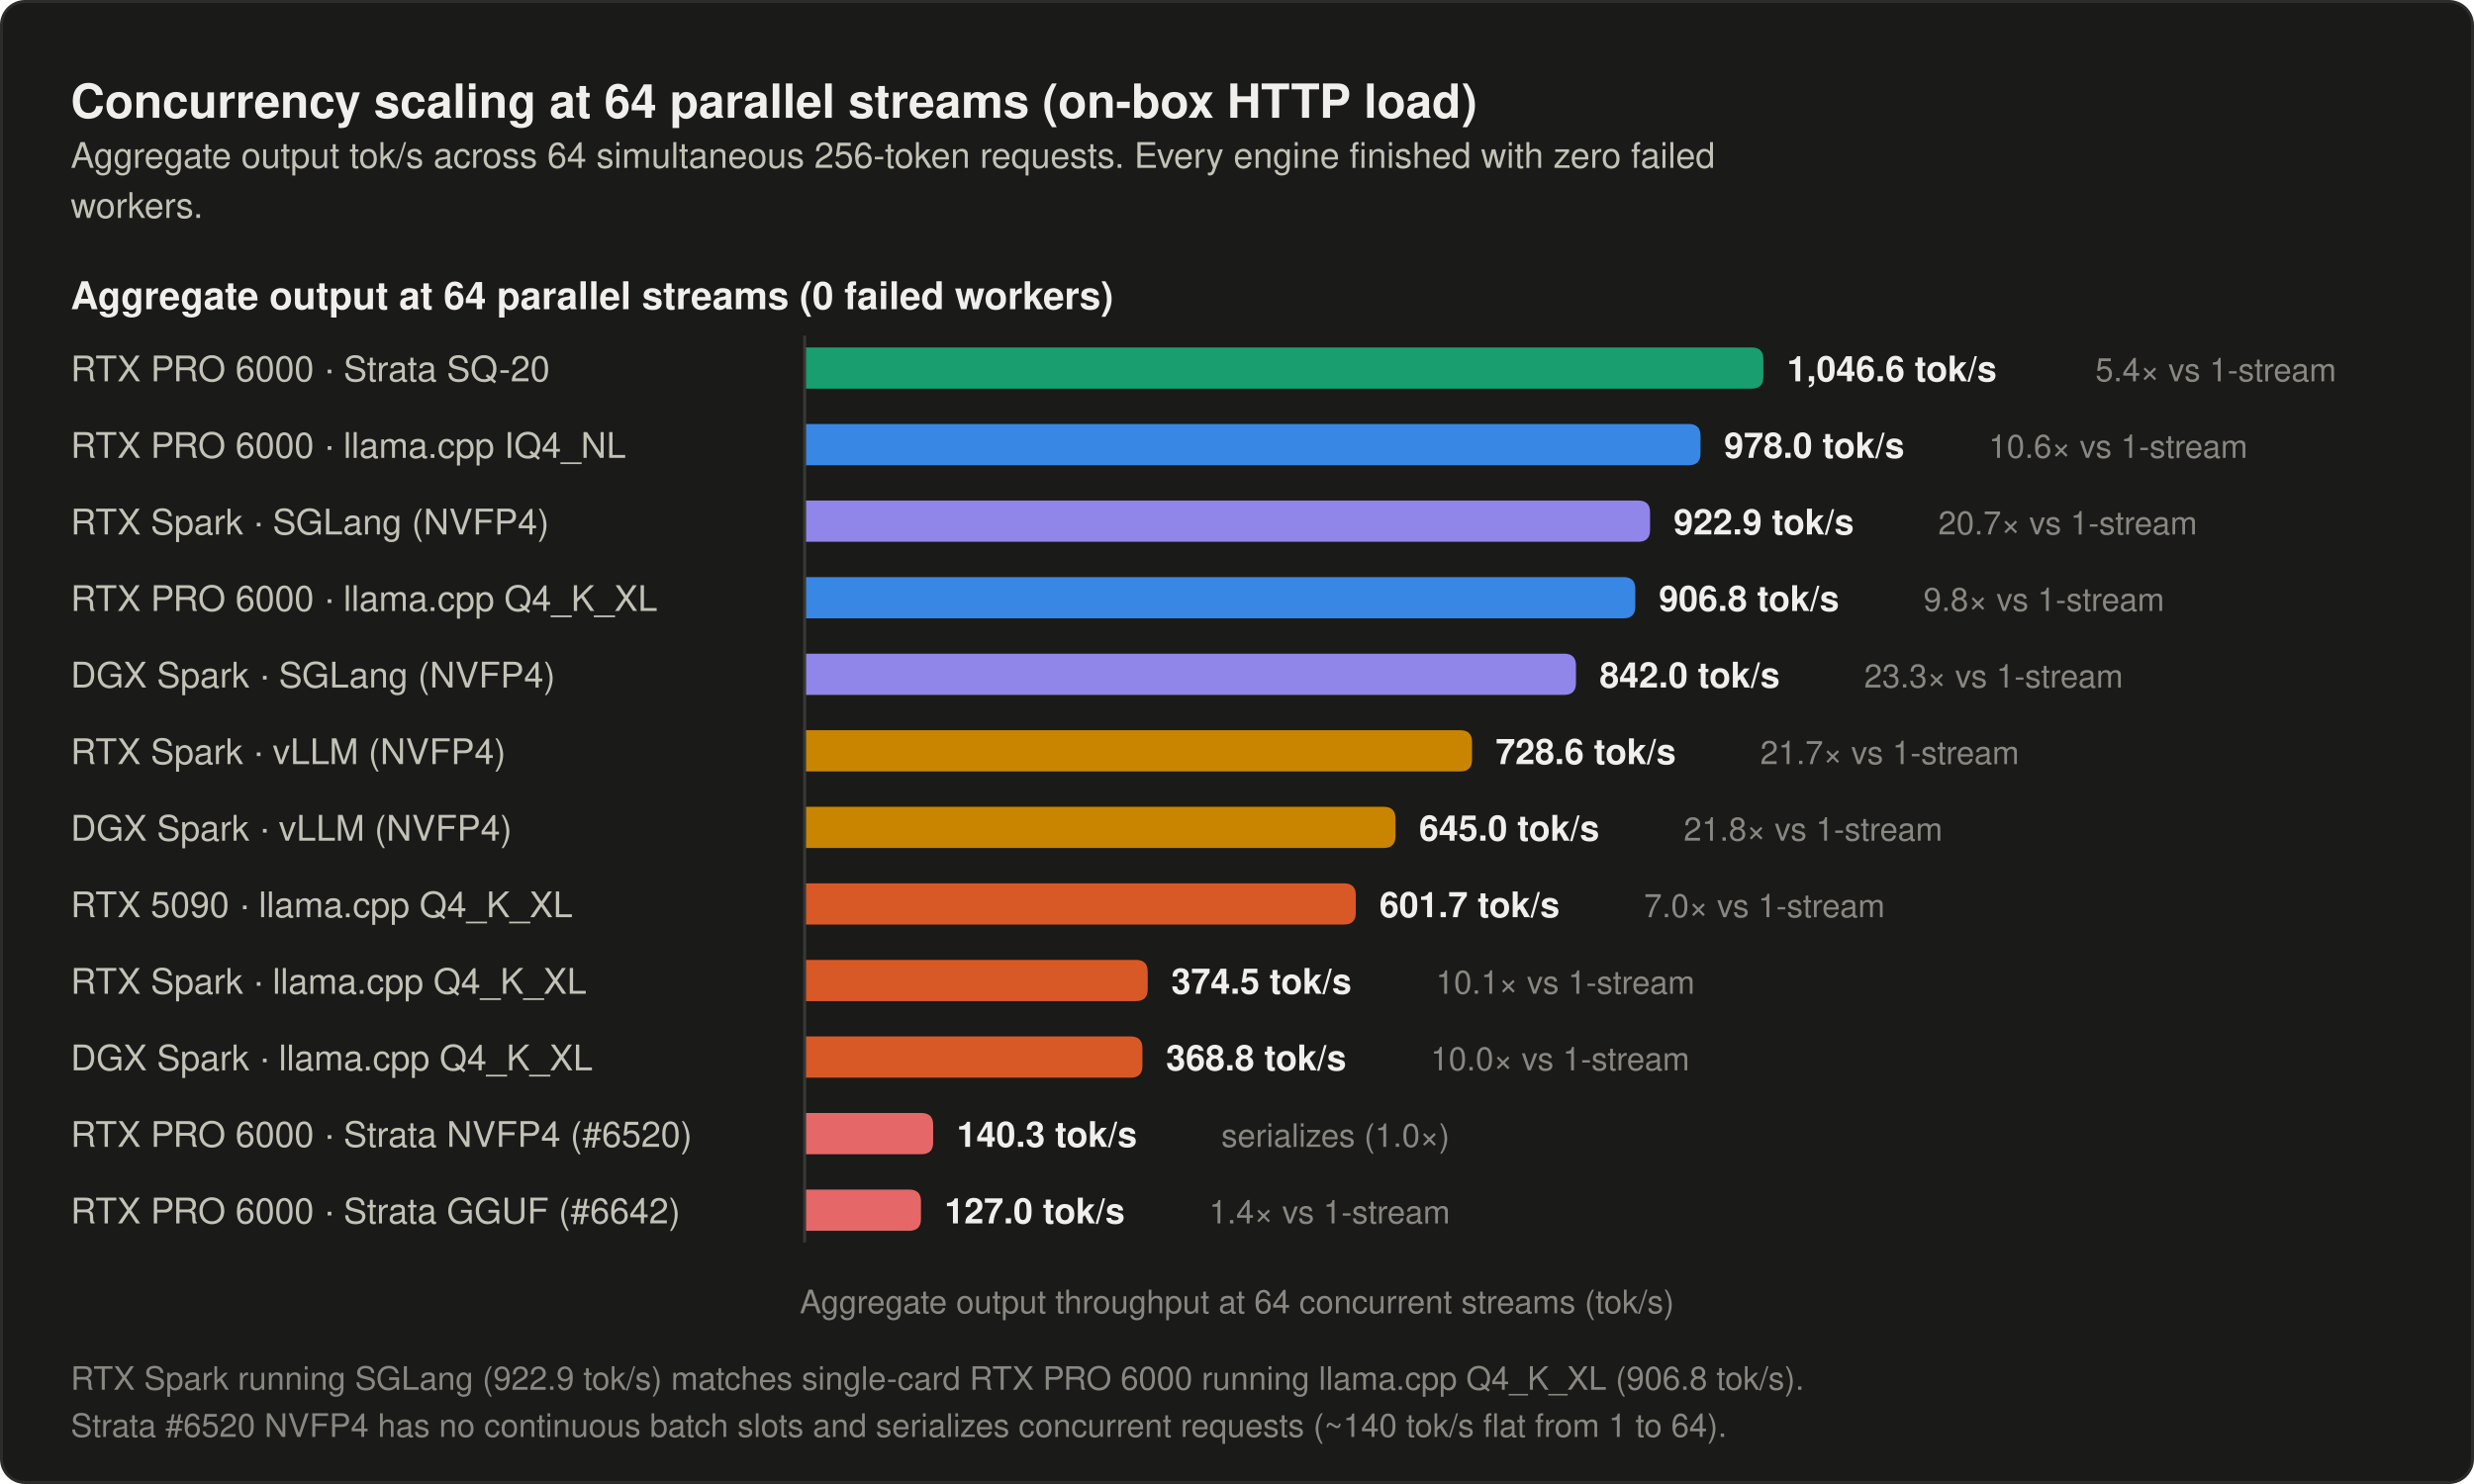
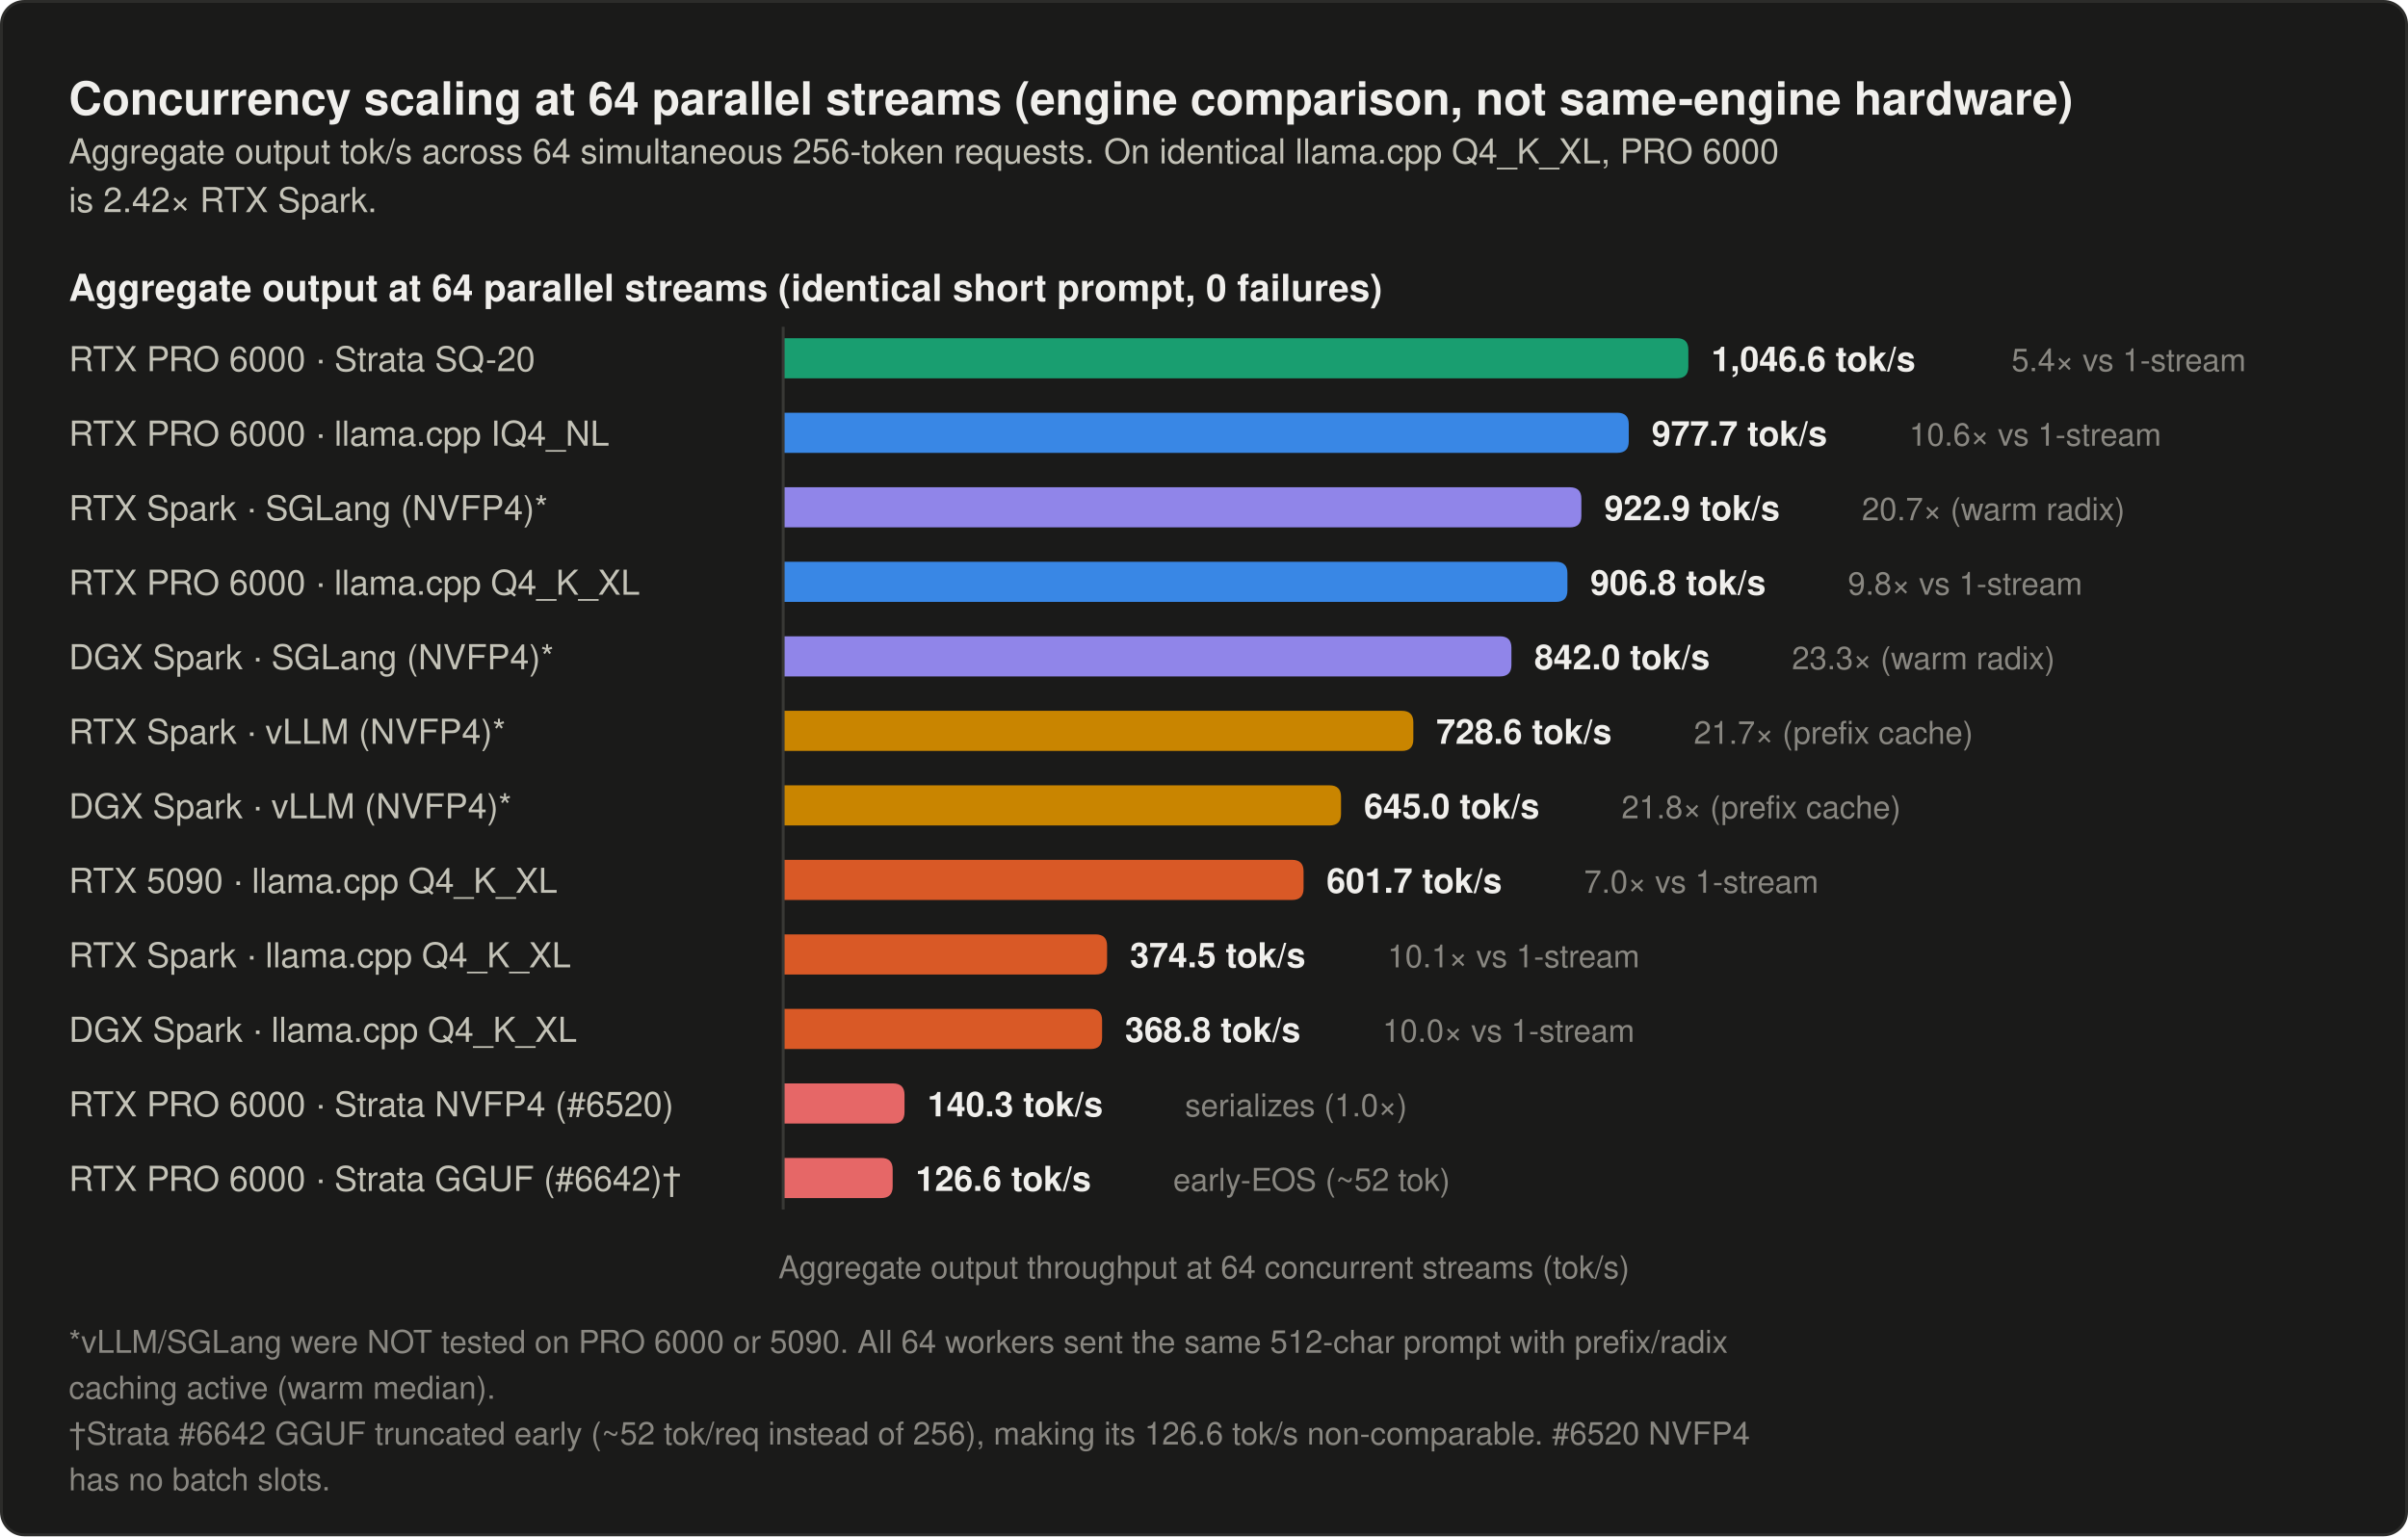
- <svg xmlns="http://www.w3.org/2000/svg" width="840" height="504" viewBox="0 0 840 504" role="img" aria-label="Concurrency scaling at 64 parallel streams (on-box HTTP load) Aggregate output tok/s across 64 simultaneous 256-token requests. Every engine finished with zero failed workers." font-family="system-ui, -apple-system, 'Segoe UI', Helvetica, Arial, sans-serif" data-x-scale="linear" data-y-scale="linear">
-   <rect x="0.5" y="0.5" width="839" height="503" fill="#1a1a19" rx="8" stroke="#2c2c2a" stroke-width="1" />
-   <text x="24" y="40" font-size="16" fill="#f0efec" font-weight="600">Concurrency scaling at 64 parallel streams (on-box HTTP load)</text>
-   <text x="24" y="57" font-size="12" fill="#c3c2b7">Aggregate output tok/s across 64 simultaneous 256-token requests. Every engine finished with zero failed</text>
-   <text x="24" y="74" font-size="12" fill="#c3c2b7">workers.</text>
-   <text x="24" y="105" font-size="13" fill="#f0efec" font-weight="600">Aggregate output at 64 parallel streams (0 failed workers)</text>
+ <svg xmlns="http://www.w3.org/2000/svg" width="840" height="536" viewBox="0 0 840 536" role="img" aria-label="Concurrency scaling at 64 parallel streams (engine comparison, not same-engine hardware) Aggregate output tok/s across 64 simultaneous 256-token requests. On identical llama.cpp Q4_K_XL, PRO 6000 is 2.42× RTX Spark." font-family="system-ui, -apple-system, 'Segoe UI', Helvetica, Arial, sans-serif" data-x-scale="linear" data-y-scale="linear">
+   <rect x="0.5" y="0.5" width="839" height="535" fill="#1a1a19" rx="8" stroke="#2c2c2a" stroke-width="1" />
+   <text x="24" y="40" font-size="16" fill="#f0efec" font-weight="600">Concurrency scaling at 64 parallel streams (engine comparison, not same-engine hardware)</text>
+   <text x="24" y="57" font-size="12" fill="#c3c2b7">Aggregate output tok/s across 64 simultaneous 256-token requests. On identical llama.cpp Q4_K_XL, PRO 6000</text>
+   <text x="24" y="74" font-size="12" fill="#c3c2b7">is 2.42× RTX Spark.</text>
+   <text x="24" y="105" font-size="13" fill="#f0efec" font-weight="600">Aggregate output at 64 parallel streams (identical short prompt, 0 failures)</text>
  <text x="24" y="129.5" font-size="12" fill="#c3c2b7">RTX PRO 6000 · Strata SQ-20</text>
-   <path d="M273.2,118 H594.72 Q598.72,118 598.72,122 V128 Q598.72,132 594.72,132 H273.2 Z" fill="#199e70" />
-   <text x="606.72" y="129.5" font-size="12" fill="#f0efec" font-weight="600">1,046.6 tok/s</text>
-   <text x="711.44" y="129.5" font-size="11" fill="#898781">5.4× vs 1-stream</text>
+   <path d="M273.2,118 H584.96 Q588.96,118 588.96,122 V128 Q588.96,132 584.96,132 H273.2 Z" fill="#199e70" />
+   <text x="596.96" y="129.5" font-size="12" fill="#f0efec" font-weight="600">1,046.6 tok/s</text>
+   <text x="701.68" y="129.5" font-size="11" fill="#898781">5.4× vs 1-stream</text>
  <text x="24" y="155.5" font-size="12" fill="#c3c2b7">RTX PRO 6000 · llama.cpp IQ4_NL</text>
-   <path d="M273.2,144 H573.38 Q577.38,144 577.38,148 V154 Q577.38,158 573.38,158 H273.2 Z" fill="#3987e5" />
-   <text x="585.38" y="155.5" font-size="12" fill="#f0efec" font-weight="600">978.0 tok/s</text>
-   <text x="675.22" y="155.5" font-size="11" fill="#898781">10.6× vs 1-stream</text>
-   <text x="24" y="181.5" font-size="12" fill="#c3c2b7">RTX Spark · SGLang (NVFP4)</text>
-   <path d="M273.2,170 H556.25 Q560.25,170 560.25,174 V180 Q560.25,184 556.25,184 H273.2 Z" fill="#9085e9" />
-   <text x="568.25" y="181.5" font-size="12" fill="#f0efec" font-weight="600">922.9 tok/s</text>
-   <text x="658.09" y="181.5" font-size="11" fill="#898781">20.7× vs 1-stream</text>
+   <path d="M273.2,144 H564.17 Q568.17,144 568.17,148 V154 Q568.17,158 564.17,158 H273.2 Z" fill="#3987e5" />
+   <text x="576.17" y="155.5" font-size="12" fill="#f0efec" font-weight="600">977.7 tok/s</text>
+   <text x="666.01" y="155.5" font-size="11" fill="#898781">10.6× vs 1-stream</text>
+   <text x="24" y="181.5" font-size="12" fill="#c3c2b7">RTX Spark · SGLang (NVFP4)*</text>
+   <path d="M273.2,170 H547.64 Q551.64,170 551.64,174 V180 Q551.64,184 547.64,184 H273.2 Z" fill="#9085e9" />
+   <text x="559.64" y="181.5" font-size="12" fill="#f0efec" font-weight="600">922.9 tok/s</text>
+   <text x="649.48" y="181.5" font-size="11" fill="#898781">20.7× (warm radix)</text>
  <text x="24" y="207.5" font-size="12" fill="#c3c2b7">RTX PRO 6000 · llama.cpp Q4_K_XL</text>
-   <path d="M273.2,196 H551.23 Q555.23,196 555.23,200 V206 Q555.23,210 551.23,210 H273.2 Z" fill="#3987e5" />
-   <text x="563.23" y="207.5" font-size="12" fill="#f0efec" font-weight="600">906.8 tok/s</text>
-   <text x="653.07" y="207.5" font-size="11" fill="#898781">9.8× vs 1-stream</text>
-   <text x="24" y="233.5" font-size="12" fill="#c3c2b7">DGX Spark · SGLang (NVFP4)</text>
-   <path d="M273.2,222 H531.09 Q535.09,222 535.09,226 V232 Q535.09,236 531.09,236 H273.2 Z" fill="#9085e9" />
-   <text x="543.09" y="233.5" font-size="12" fill="#f0efec" font-weight="600">842.0 tok/s</text>
-   <text x="632.93" y="233.5" font-size="11" fill="#898781">23.3× vs 1-stream</text>
-   <text x="24" y="259.5" font-size="12" fill="#c3c2b7">RTX Spark · vLLM (NVFP4)</text>
-   <path d="M273.2,248 H495.81 Q499.81,248 499.81,252 V258 Q499.81,262 495.81,262 H273.2 Z" fill="#c98500" />
-   <text x="507.81" y="259.5" font-size="12" fill="#f0efec" font-weight="600">728.6 tok/s</text>
-   <text x="597.65" y="259.5" font-size="11" fill="#898781">21.7× vs 1-stream</text>
-   <text x="24" y="285.5" font-size="12" fill="#c3c2b7">DGX Spark · vLLM (NVFP4)</text>
-   <path d="M273.2,274 H469.81 Q473.81,274 473.81,278 V284 Q473.81,288 469.81,288 H273.2 Z" fill="#c98500" />
-   <text x="481.81" y="285.5" font-size="12" fill="#f0efec" font-weight="600">645.0 tok/s</text>
-   <text x="571.65" y="285.5" font-size="11" fill="#898781">21.8× vs 1-stream</text>
+   <path d="M273.2,196 H542.77 Q546.77,196 546.77,200 V206 Q546.77,210 542.77,210 H273.2 Z" fill="#3987e5" />
+   <text x="554.77" y="207.5" font-size="12" fill="#f0efec" font-weight="600">906.8 tok/s</text>
+   <text x="644.61" y="207.5" font-size="11" fill="#898781">9.8× vs 1-stream</text>
+   <text x="24" y="233.5" font-size="12" fill="#c3c2b7">DGX Spark · SGLang (NVFP4)*</text>
+   <path d="M273.2,222 H523.24 Q527.24,222 527.24,226 V232 Q527.24,236 523.24,236 H273.2 Z" fill="#9085e9" />
+   <text x="535.24" y="233.5" font-size="12" fill="#f0efec" font-weight="600">842.0 tok/s</text>
+   <text x="625.08" y="233.5" font-size="11" fill="#898781">23.3× (warm radix)</text>
+   <text x="24" y="259.5" font-size="12" fill="#c3c2b7">RTX Spark · vLLM (NVFP4)*</text>
+   <path d="M273.2,248 H489.02 Q493.02,248 493.02,252 V258 Q493.02,262 489.02,262 H273.2 Z" fill="#c98500" />
+   <text x="501.02" y="259.5" font-size="12" fill="#f0efec" font-weight="600">728.6 tok/s</text>
+   <text x="590.86" y="259.5" font-size="11" fill="#898781">21.7× (prefix cache)</text>
+   <text x="24" y="285.5" font-size="12" fill="#c3c2b7">DGX Spark · vLLM (NVFP4)*</text>
+   <path d="M273.2,274 H463.8 Q467.8,274 467.8,278 V284 Q467.8,288 463.8,288 H273.2 Z" fill="#c98500" />
+   <text x="475.8" y="285.5" font-size="12" fill="#f0efec" font-weight="600">645.0 tok/s</text>
+   <text x="565.64" y="285.5" font-size="11" fill="#898781">21.8× (prefix cache)</text>
  <text x="24" y="311.5" font-size="12" fill="#c3c2b7">RTX 5090 · llama.cpp Q4_K_XL</text>
-   <path d="M273.2,300 H456.34 Q460.34,300 460.34,304 V310 Q460.34,314 456.34,314 H273.2 Z" fill="#d95926" />
-   <text x="468.34" y="311.5" font-size="12" fill="#f0efec" font-weight="600">601.7 tok/s</text>
-   <text x="558.18" y="311.5" font-size="11" fill="#898781">7.0× vs 1-stream</text>
+   <path d="M273.2,300 H450.73 Q454.73,300 454.73,304 V310 Q454.73,314 450.73,314 H273.2 Z" fill="#d95926" />
+   <text x="462.73" y="311.5" font-size="12" fill="#f0efec" font-weight="600">601.7 tok/s</text>
+   <text x="552.57" y="311.5" font-size="11" fill="#898781">7.0× vs 1-stream</text>
  <text x="24" y="337.5" font-size="12" fill="#c3c2b7">RTX Spark · llama.cpp Q4_K_XL</text>
-   <path d="M273.2,326 H385.68 Q389.68,326 389.68,330 V336 Q389.68,340 385.68,340 H273.2 Z" fill="#d95926" />
-   <text x="397.68" y="337.5" font-size="12" fill="#f0efec" font-weight="600">374.5 tok/s</text>
-   <text x="487.52" y="337.5" font-size="11" fill="#898781">10.1× vs 1-stream</text>
+   <path d="M273.2,326 H382.19 Q386.19,326 386.19,330 V336 Q386.19,340 382.19,340 H273.2 Z" fill="#d95926" />
+   <text x="394.19" y="337.5" font-size="12" fill="#f0efec" font-weight="600">374.5 tok/s</text>
+   <text x="484.03" y="337.5" font-size="11" fill="#898781">10.1× vs 1-stream</text>
  <text x="24" y="363.5" font-size="12" fill="#c3c2b7">DGX Spark · llama.cpp Q4_K_XL</text>
-   <path d="M273.2,352 H383.89 Q387.89,352 387.89,356 V362 Q387.89,366 383.89,366 H273.2 Z" fill="#d95926" />
-   <text x="395.89" y="363.5" font-size="12" fill="#f0efec" font-weight="600">368.8 tok/s</text>
-   <text x="485.73" y="363.5" font-size="11" fill="#898781">10.0× vs 1-stream</text>
+   <path d="M273.2,352 H380.45 Q384.45,352 384.45,356 V362 Q384.45,366 380.45,366 H273.2 Z" fill="#d95926" />
+   <text x="392.45" y="363.5" font-size="12" fill="#f0efec" font-weight="600">368.8 tok/s</text>
+   <text x="482.29" y="363.5" font-size="11" fill="#898781">10.0× vs 1-stream</text>
  <text x="24" y="389.5" font-size="12" fill="#c3c2b7">RTX PRO 6000 · Strata NVFP4 (#6520)</text>
-   <path d="M273.2,378 H312.84 Q316.84,378 316.84,382 V388 Q316.84,392 312.84,392 H273.2 Z" fill="#e66767" />
-   <text x="324.84" y="389.5" font-size="12" fill="#f0efec" font-weight="600">140.3 tok/s</text>
-   <text x="414.68" y="389.5" font-size="11" fill="#898781">serializes (1.0×)</text>
-   <text x="24" y="415.5" font-size="12" fill="#c3c2b7">RTX PRO 6000 · Strata GGUF (#6642)</text>
-   <path d="M273.2,404 H308.7 Q312.7,404 312.7,408 V414 Q312.7,418 308.7,418 H273.2 Z" fill="#e66767" />
-   <text x="320.7" y="415.5" font-size="12" fill="#f0efec" font-weight="600">127.0 tok/s</text>
-   <text x="410.54" y="415.5" font-size="11" fill="#898781">1.4× vs 1-stream</text>
+   <path d="M273.2,378 H311.53 Q315.53,378 315.53,382 V388 Q315.53,392 311.53,392 H273.2 Z" fill="#e66767" />
+   <text x="323.53" y="389.5" font-size="12" fill="#f0efec" font-weight="600">140.3 tok/s</text>
+   <text x="413.37" y="389.5" font-size="11" fill="#898781">serializes (1.0×)</text>
+   <text x="24" y="415.5" font-size="12" fill="#c3c2b7">RTX PRO 6000 · Strata GGUF (#6642)†</text>
+   <path d="M273.2,404 H307.4 Q311.4,404 311.4,408 V414 Q311.4,418 307.4,418 H273.2 Z" fill="#e66767" />
+   <text x="319.4" y="415.5" font-size="12" fill="#f0efec" font-weight="600">126.6 tok/s</text>
+   <text x="409.24" y="415.5" font-size="11" fill="#898781">early-EOS (~52 tok)</text>
  <line x1="273.2" y1="114" x2="273.2" y2="422" stroke="#383835" stroke-width="1" />
  <text x="420" y="446" font-size="11" fill="#898781" text-anchor="middle">Aggregate output throughput at 64 concurrent streams (tok/s)</text>
-   <text x="24" y="472" font-size="11" fill="#898781">RTX Spark running SGLang (922.9 tok/s) matches single-card RTX PRO 6000 running llama.cpp Q4_K_XL (906.8 tok/s).</text>
-   <text x="24" y="488" font-size="11" fill="#898781">Strata #6520 NVFP4 has no continuous batch slots and serializes concurrent requests (~140 tok/s flat from 1 to 64).</text>
+   <text x="24" y="472" font-size="11" fill="#898781">*vLLM/SGLang were NOT tested on PRO 6000 or 5090. All 64 workers sent the same 512-char prompt with prefix/radix</text>
+   <text x="24" y="488" font-size="11" fill="#898781">caching active (warm median).</text>
+   <text x="24" y="504" font-size="11" fill="#898781">†Strata #6642 GGUF truncated early (~52 tok/req instead of 256), making its 126.6 tok/s non-comparable. #6520 NVFP4</text>
+   <text x="24" y="520" font-size="11" fill="#898781">has no batch slots.</text>
</svg>
